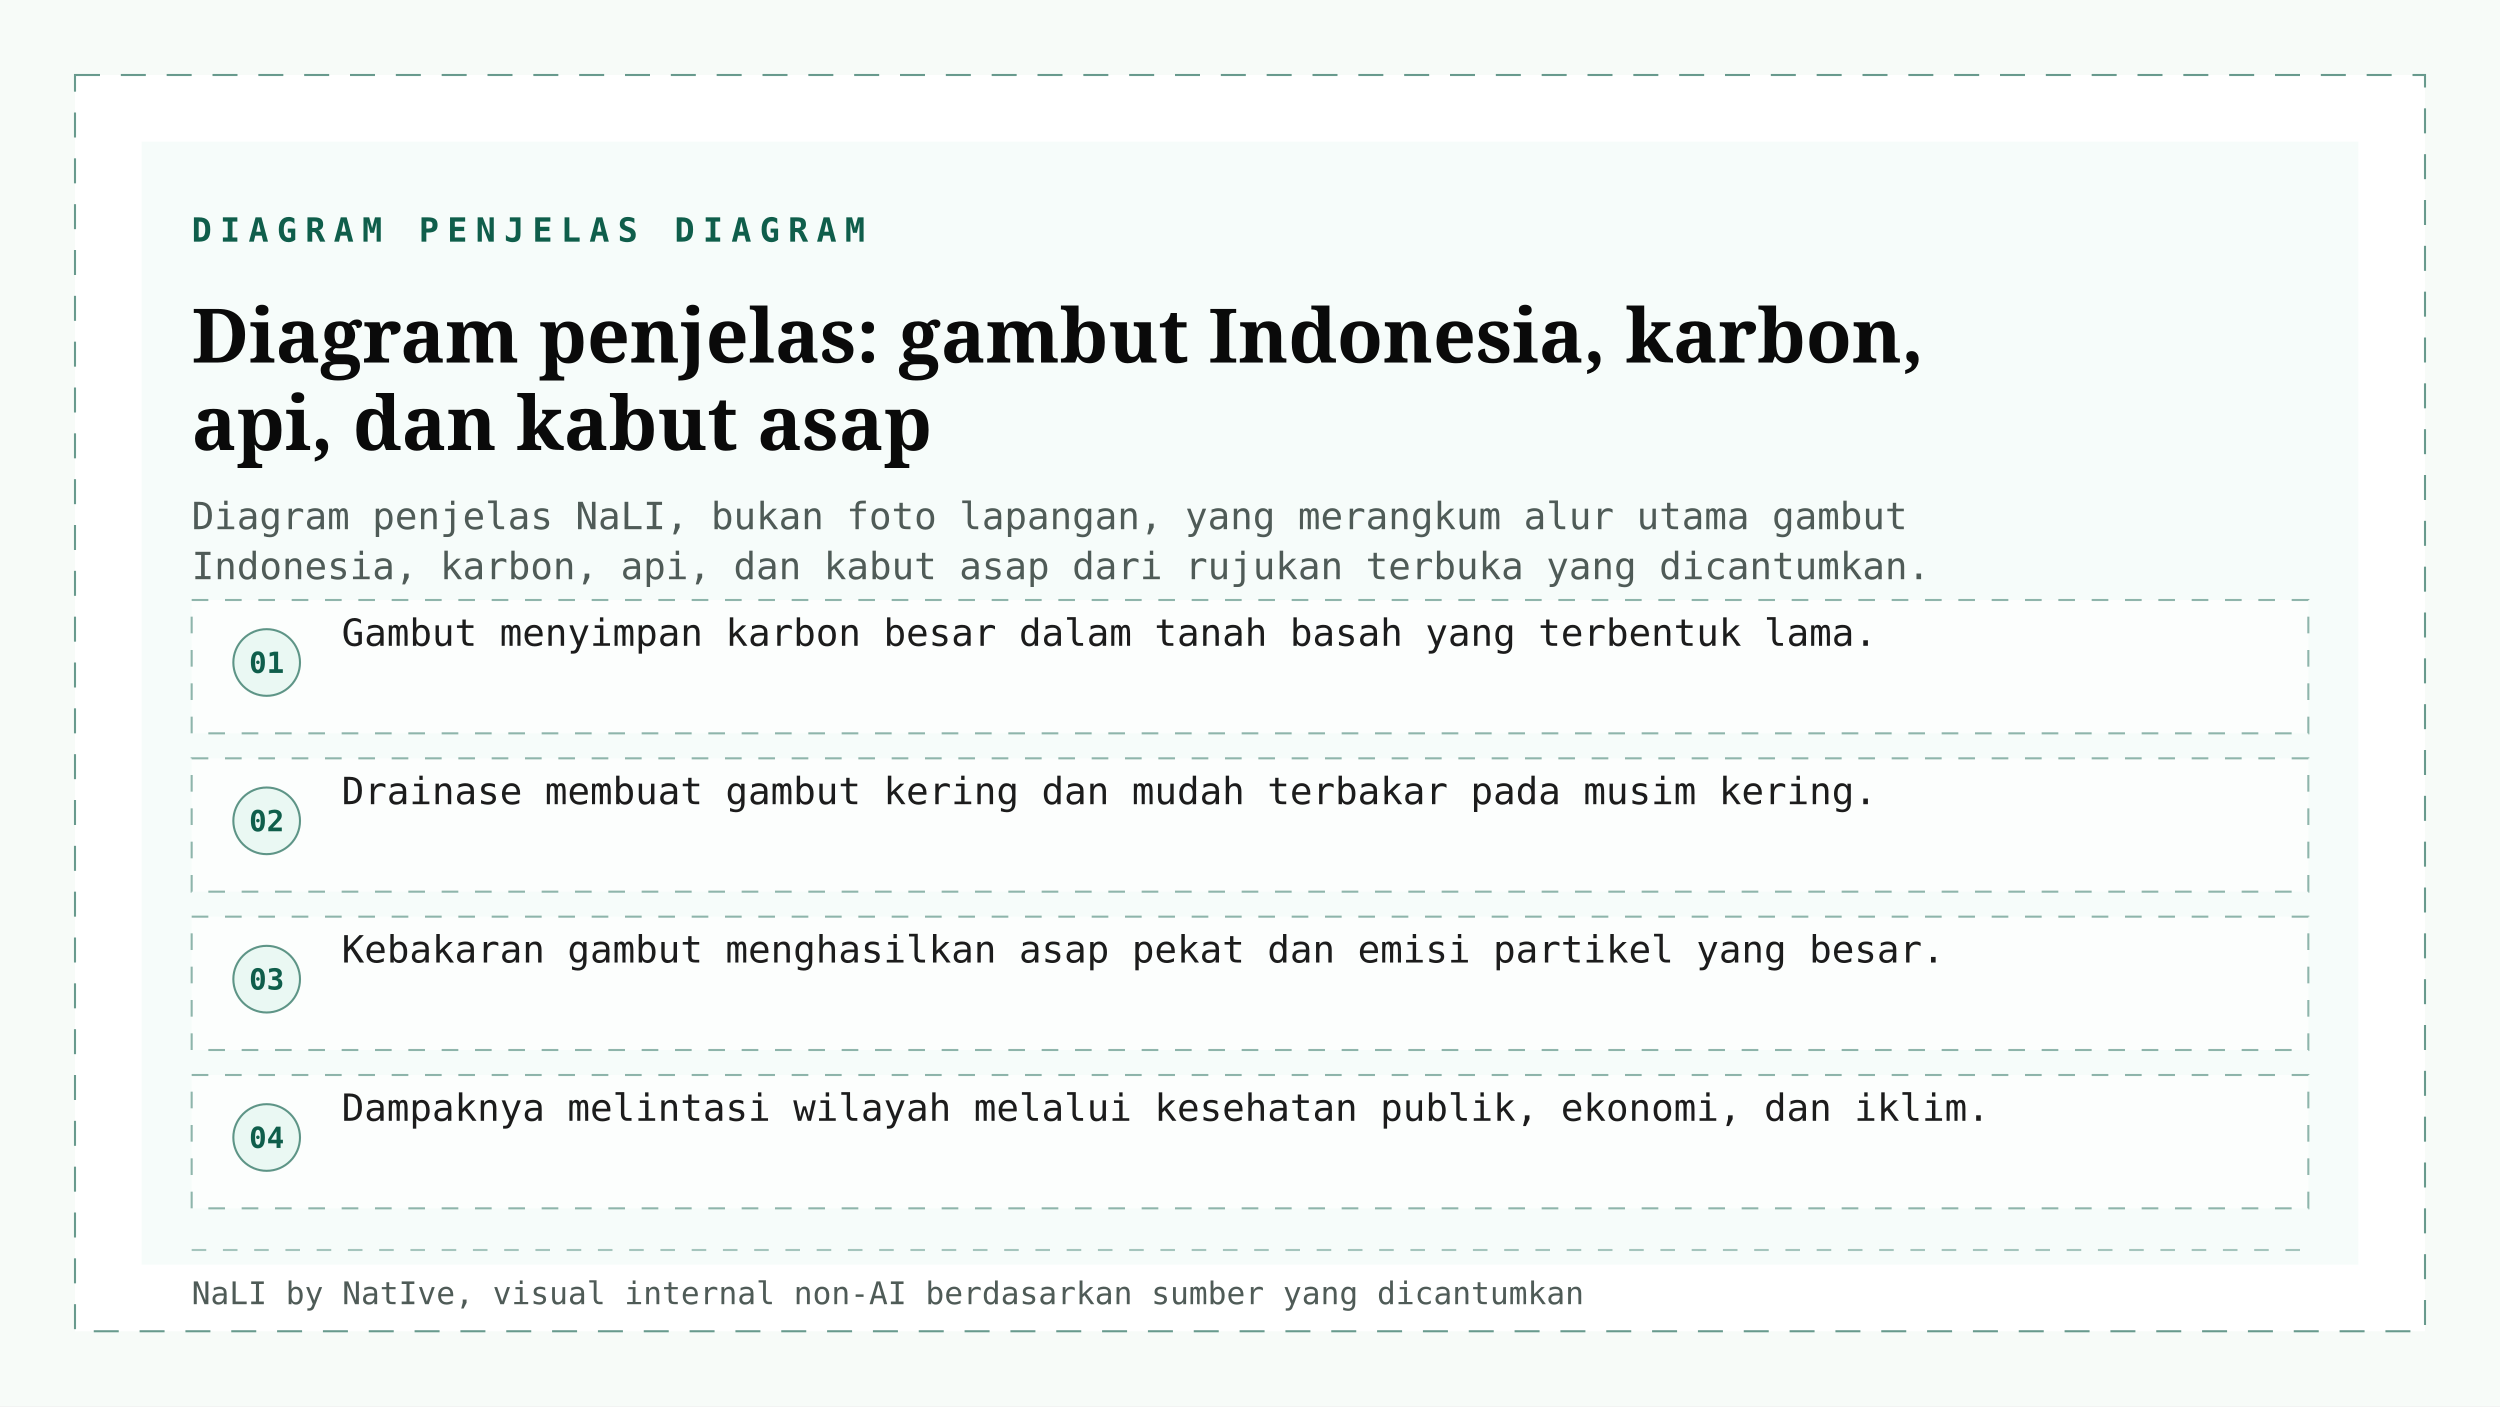
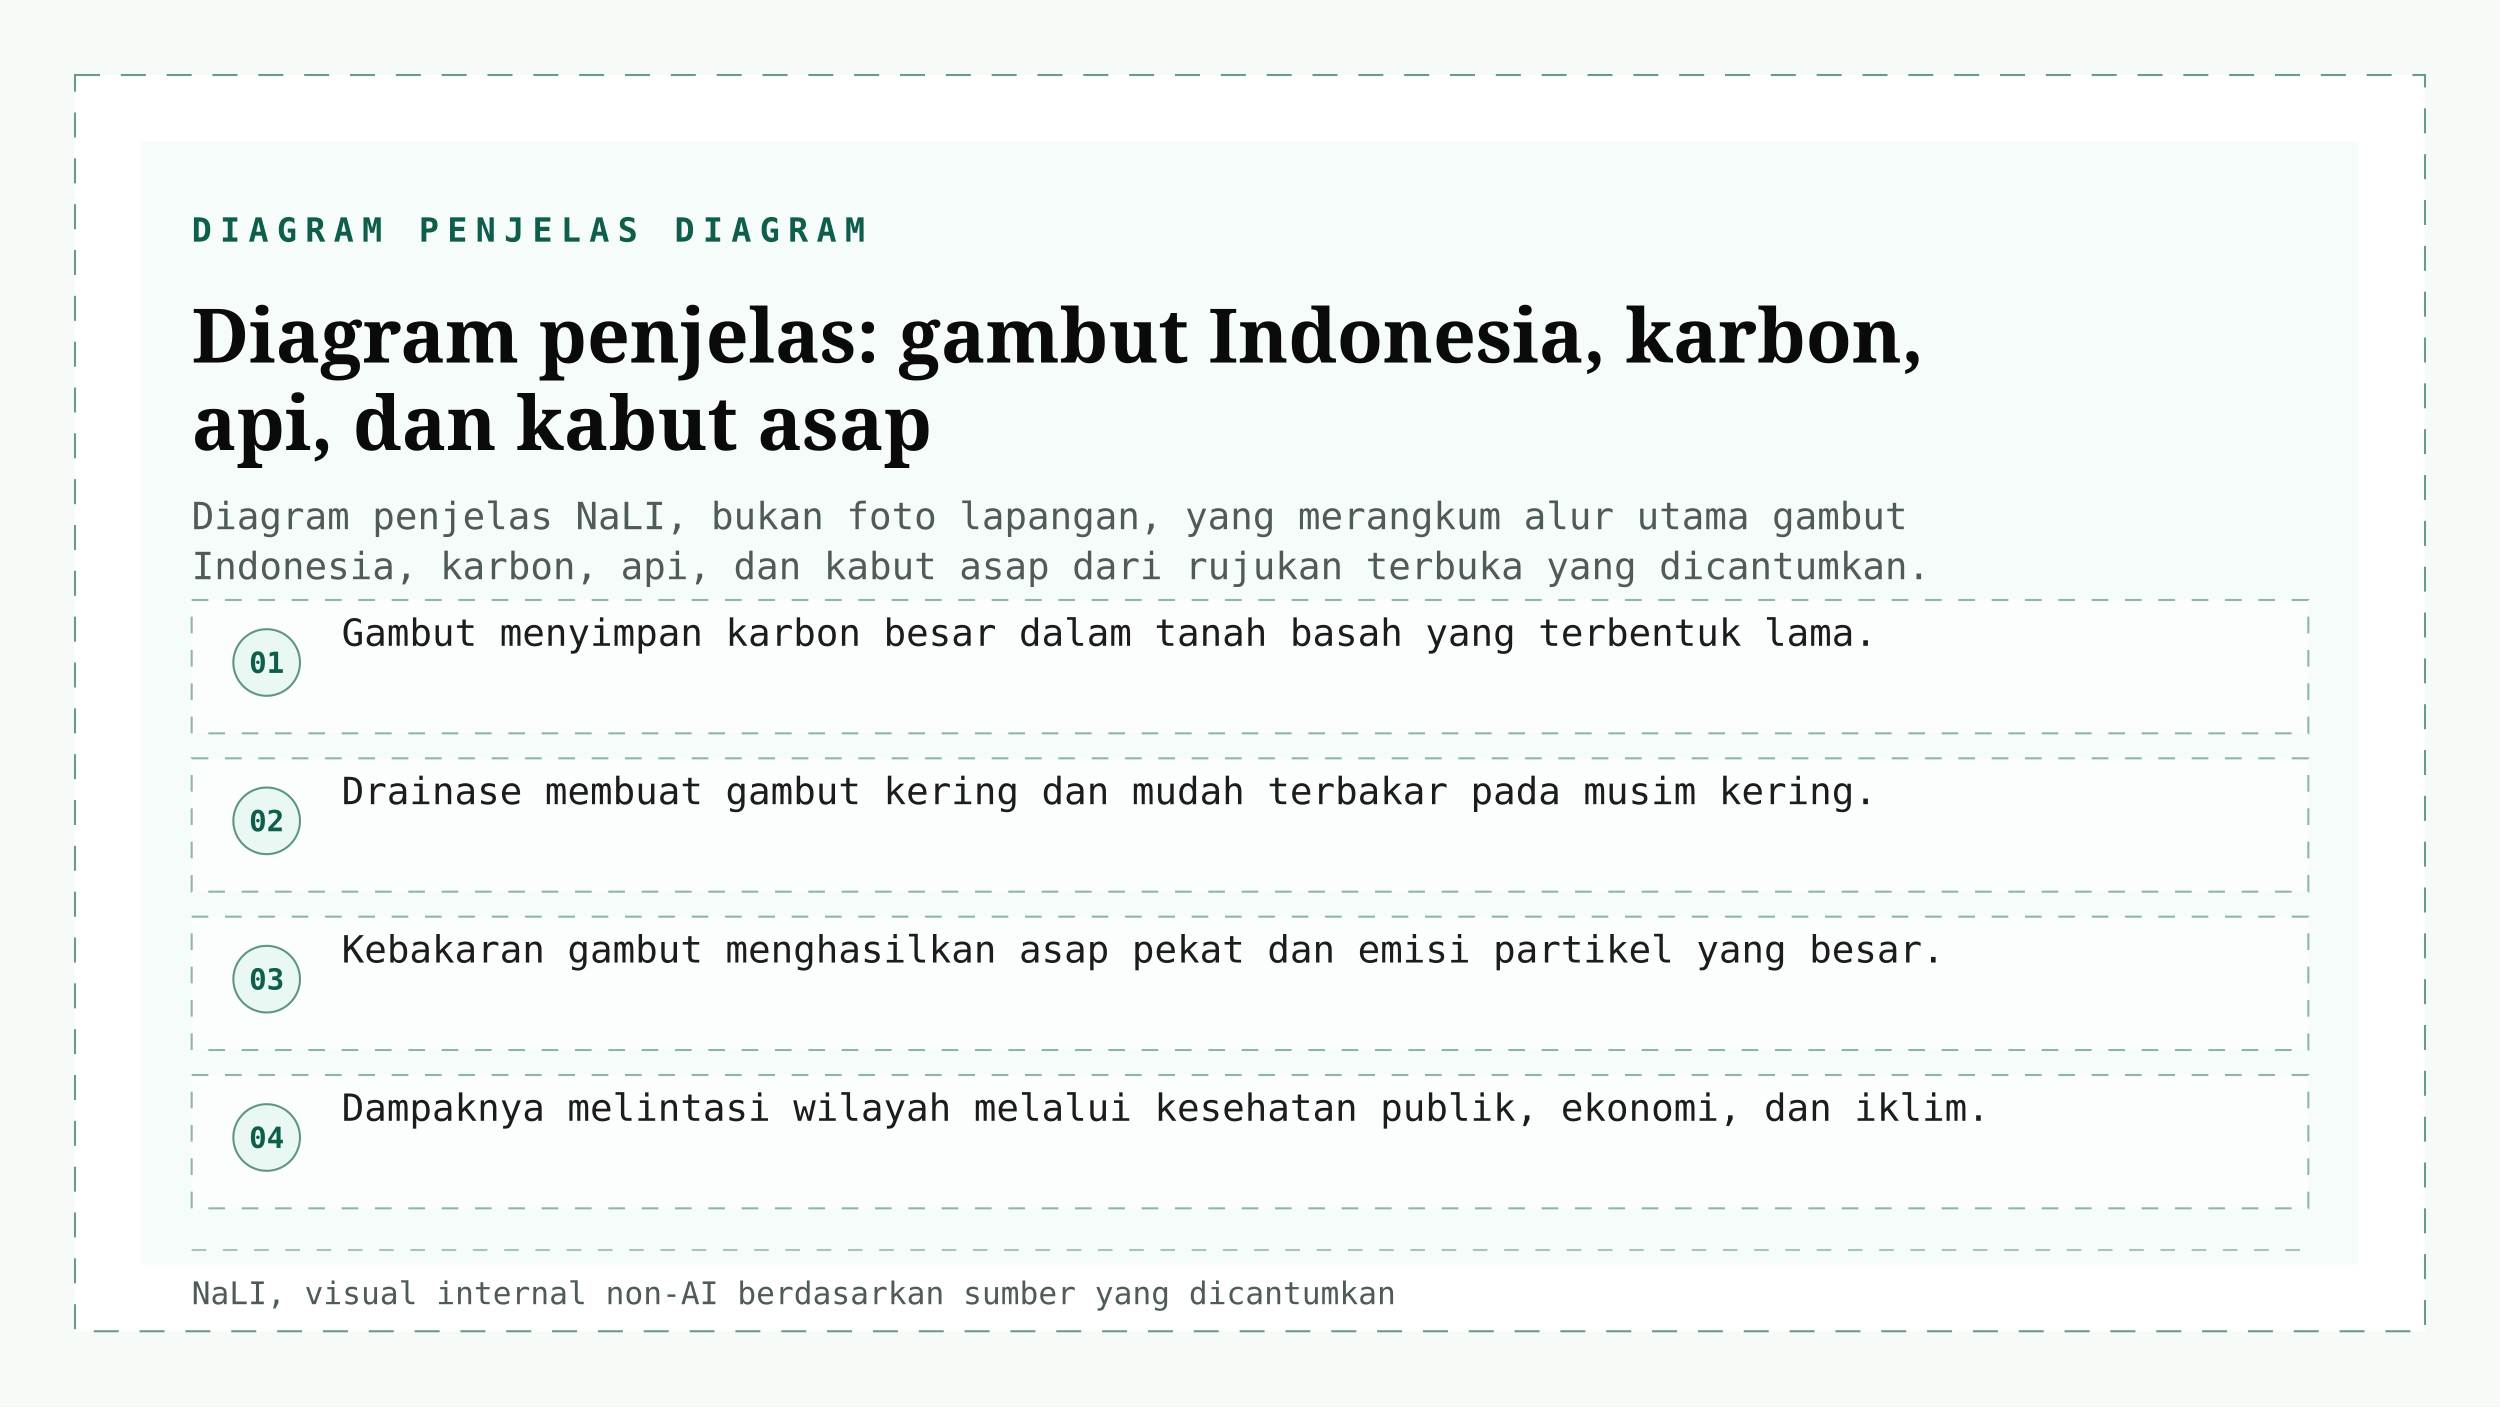
<svg xmlns="http://www.w3.org/2000/svg" viewBox="0 0 1200 675" role="img" aria-label="Diagram penjelas: gambut Indonesia, karbon, api, dan kabut asap">
  <rect width="1200" height="675" fill="#f7fbf8" />
  <rect x="36" y="36" width="1128" height="603" fill="#ffffff" stroke="#0f5e4b" stroke-opacity="0.62" stroke-dasharray="12 10" />
  <rect x="68" y="68" width="1064" height="539" fill="#eaf8f3" fill-opacity="0.42" />
  <text x="92" y="116" font-family="ui-monospace, SFMono-Regular, Menlo, monospace" font-size="16" font-weight="700" letter-spacing="4" fill="#0f5e4b">DIAGRAM PENJELAS DIAGRAM</text>
  <text x="92" y="174" font-family="Georgia, serif" font-size="36" font-weight="700" fill="#0a0a0a">
    <tspan x="92" dy="0">Diagram penjelas: gambut Indonesia, karbon,</tspan>
    <tspan x="92" dy="42">api, dan kabut asap</tspan>
  </text>
  <text x="92" y="254" font-family="ui-monospace, SFMono-Regular, Menlo, monospace" font-size="18" font-weight="400" fill="#4f5b57">
    <tspan x="92" dy="0">Diagram penjelas NaLI, bukan foto lapangan, yang merangkum alur utama gambut</tspan>
    <tspan x="92" dy="24">Indonesia, karbon, api, dan kabut asap dari rujukan terbuka yang dicantumkan.</tspan>
  </text>
  <g>
    <rect x="92" y="288" width="1016" height="64" fill="#ffffff" fill-opacity="0.66" stroke="#0f5e4b" stroke-opacity="0.45" stroke-dasharray="8 8" />
    <circle cx="128" cy="318" r="16" fill="#eaf8f3" stroke="#0f5e4b" stroke-opacity="0.65" />
    <text x="128" y="323" text-anchor="middle" font-family="ui-monospace, SFMono-Regular, Menlo, monospace" font-size="14" font-weight="700" fill="#0f5e4b">01</text>
    <text x="164" y="310" font-family="ui-monospace, SFMono-Regular, Menlo, monospace" font-size="18" font-weight="400" fill="#1c1c1c">
      <tspan x="164" dy="0">Gambut menyimpan karbon besar dalam tanah basah yang terbentuk lama.</tspan>
    </text>
  </g>
  <g>
    <rect x="92" y="364" width="1016" height="64" fill="#ffffff" fill-opacity="0.66" stroke="#0f5e4b" stroke-opacity="0.45" stroke-dasharray="8 8" />
    <circle cx="128" cy="394" r="16" fill="#eaf8f3" stroke="#0f5e4b" stroke-opacity="0.65" />
    <text x="128" y="399" text-anchor="middle" font-family="ui-monospace, SFMono-Regular, Menlo, monospace" font-size="14" font-weight="700" fill="#0f5e4b">02</text>
    <text x="164" y="386" font-family="ui-monospace, SFMono-Regular, Menlo, monospace" font-size="18" font-weight="400" fill="#1c1c1c">
      <tspan x="164" dy="0">Drainase membuat gambut kering dan mudah terbakar pada musim kering.</tspan>
    </text>
  </g>
  <g>
    <rect x="92" y="440" width="1016" height="64" fill="#ffffff" fill-opacity="0.66" stroke="#0f5e4b" stroke-opacity="0.45" stroke-dasharray="8 8" />
    <circle cx="128" cy="470" r="16" fill="#eaf8f3" stroke="#0f5e4b" stroke-opacity="0.65" />
    <text x="128" y="475" text-anchor="middle" font-family="ui-monospace, SFMono-Regular, Menlo, monospace" font-size="14" font-weight="700" fill="#0f5e4b">03</text>
    <text x="164" y="462" font-family="ui-monospace, SFMono-Regular, Menlo, monospace" font-size="18" font-weight="400" fill="#1c1c1c">
      <tspan x="164" dy="0">Kebakaran gambut menghasilkan asap pekat dan emisi partikel yang besar.</tspan>
    </text>
  </g>
  <g>
    <rect x="92" y="516" width="1016" height="64" fill="#ffffff" fill-opacity="0.66" stroke="#0f5e4b" stroke-opacity="0.45" stroke-dasharray="8 8" />
    <circle cx="128" cy="546" r="16" fill="#eaf8f3" stroke="#0f5e4b" stroke-opacity="0.65" />
    <text x="128" y="551" text-anchor="middle" font-family="ui-monospace, SFMono-Regular, Menlo, monospace" font-size="14" font-weight="700" fill="#0f5e4b">04</text>
    <text x="164" y="538" font-family="ui-monospace, SFMono-Regular, Menlo, monospace" font-size="18" font-weight="400" fill="#1c1c1c">
      <tspan x="164" dy="0">Dampaknya melintasi wilayah melalui kesehatan publik, ekonomi, dan iklim.</tspan>
    </text>
  </g>
  <line x1="92" y1="600" x2="1108" y2="600" stroke="#0f5e4b" stroke-opacity="0.35" stroke-dasharray="7 8" />
-   <text x="92" y="626" font-family="ui-monospace, SFMono-Regular, Menlo, monospace" font-size="15" fill="#4f5b57">NaLI by NatIve, visual internal non-AI berdasarkan sumber yang dicantumkan</text>
+   <text x="92" y="626" font-family="ui-monospace, SFMono-Regular, Menlo, monospace" font-size="15" fill="#4f5b57">NaLI, visual internal non-AI berdasarkan sumber yang dicantumkan</text>
</svg>
